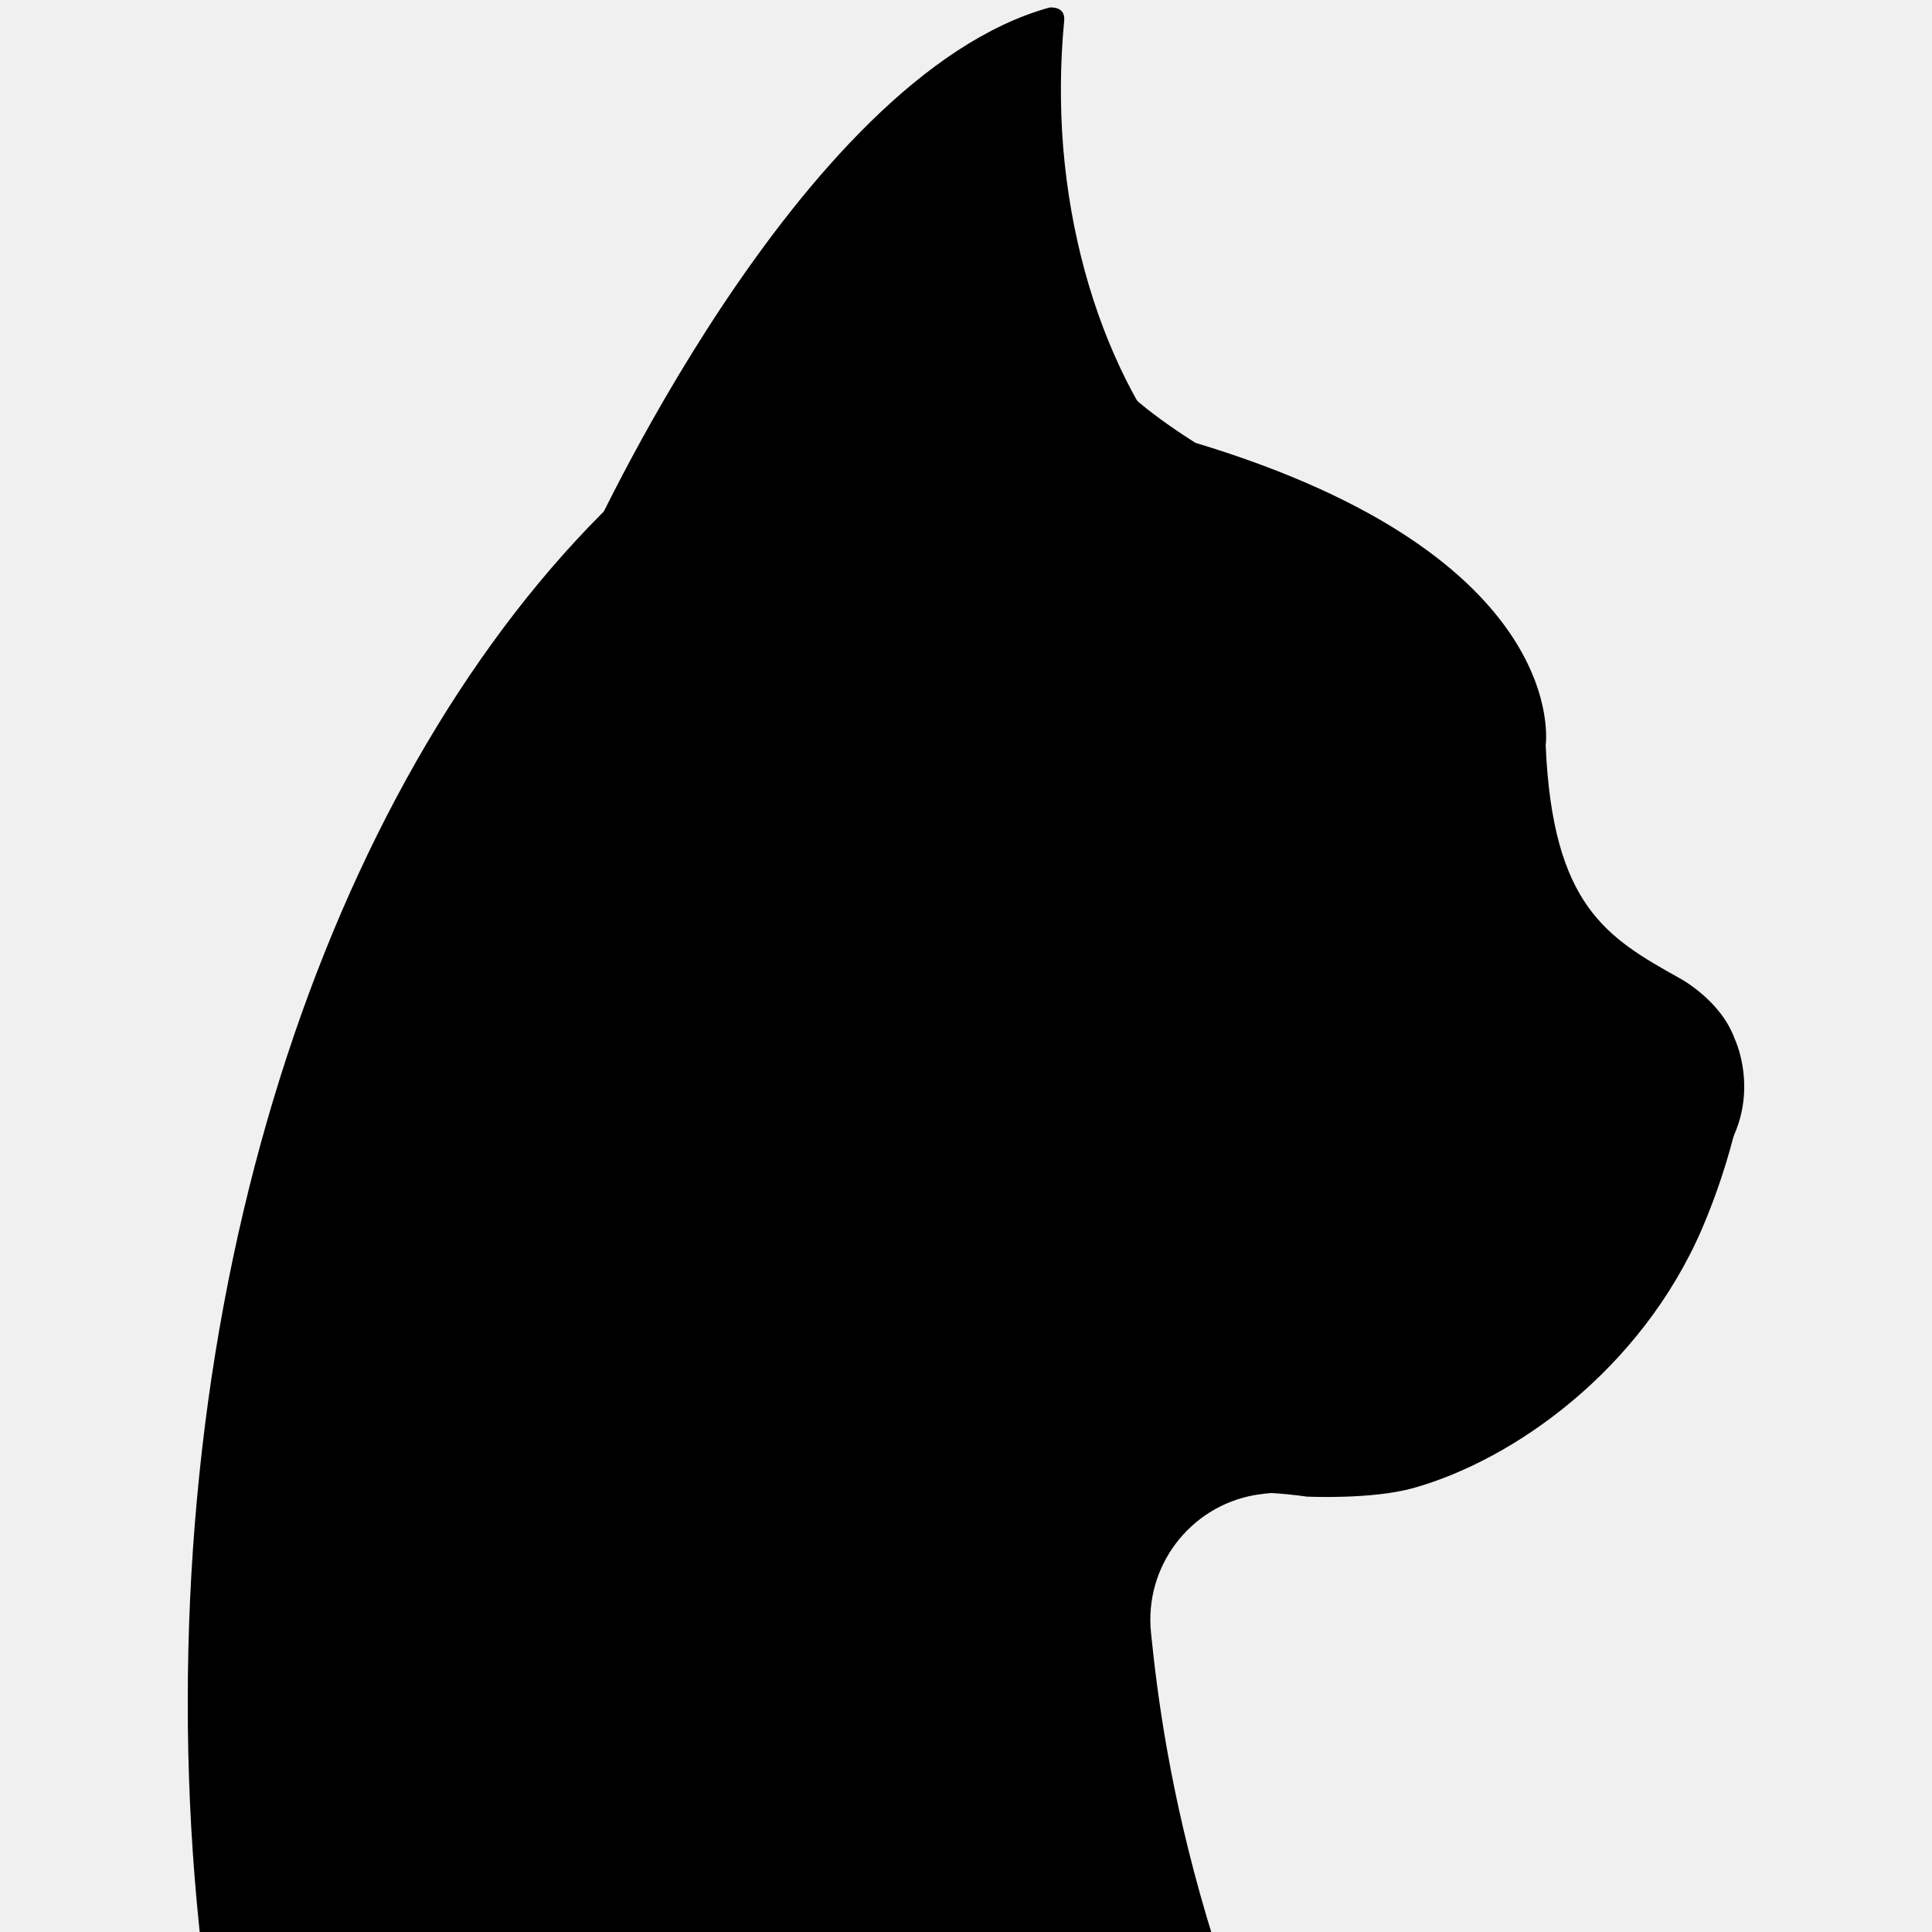
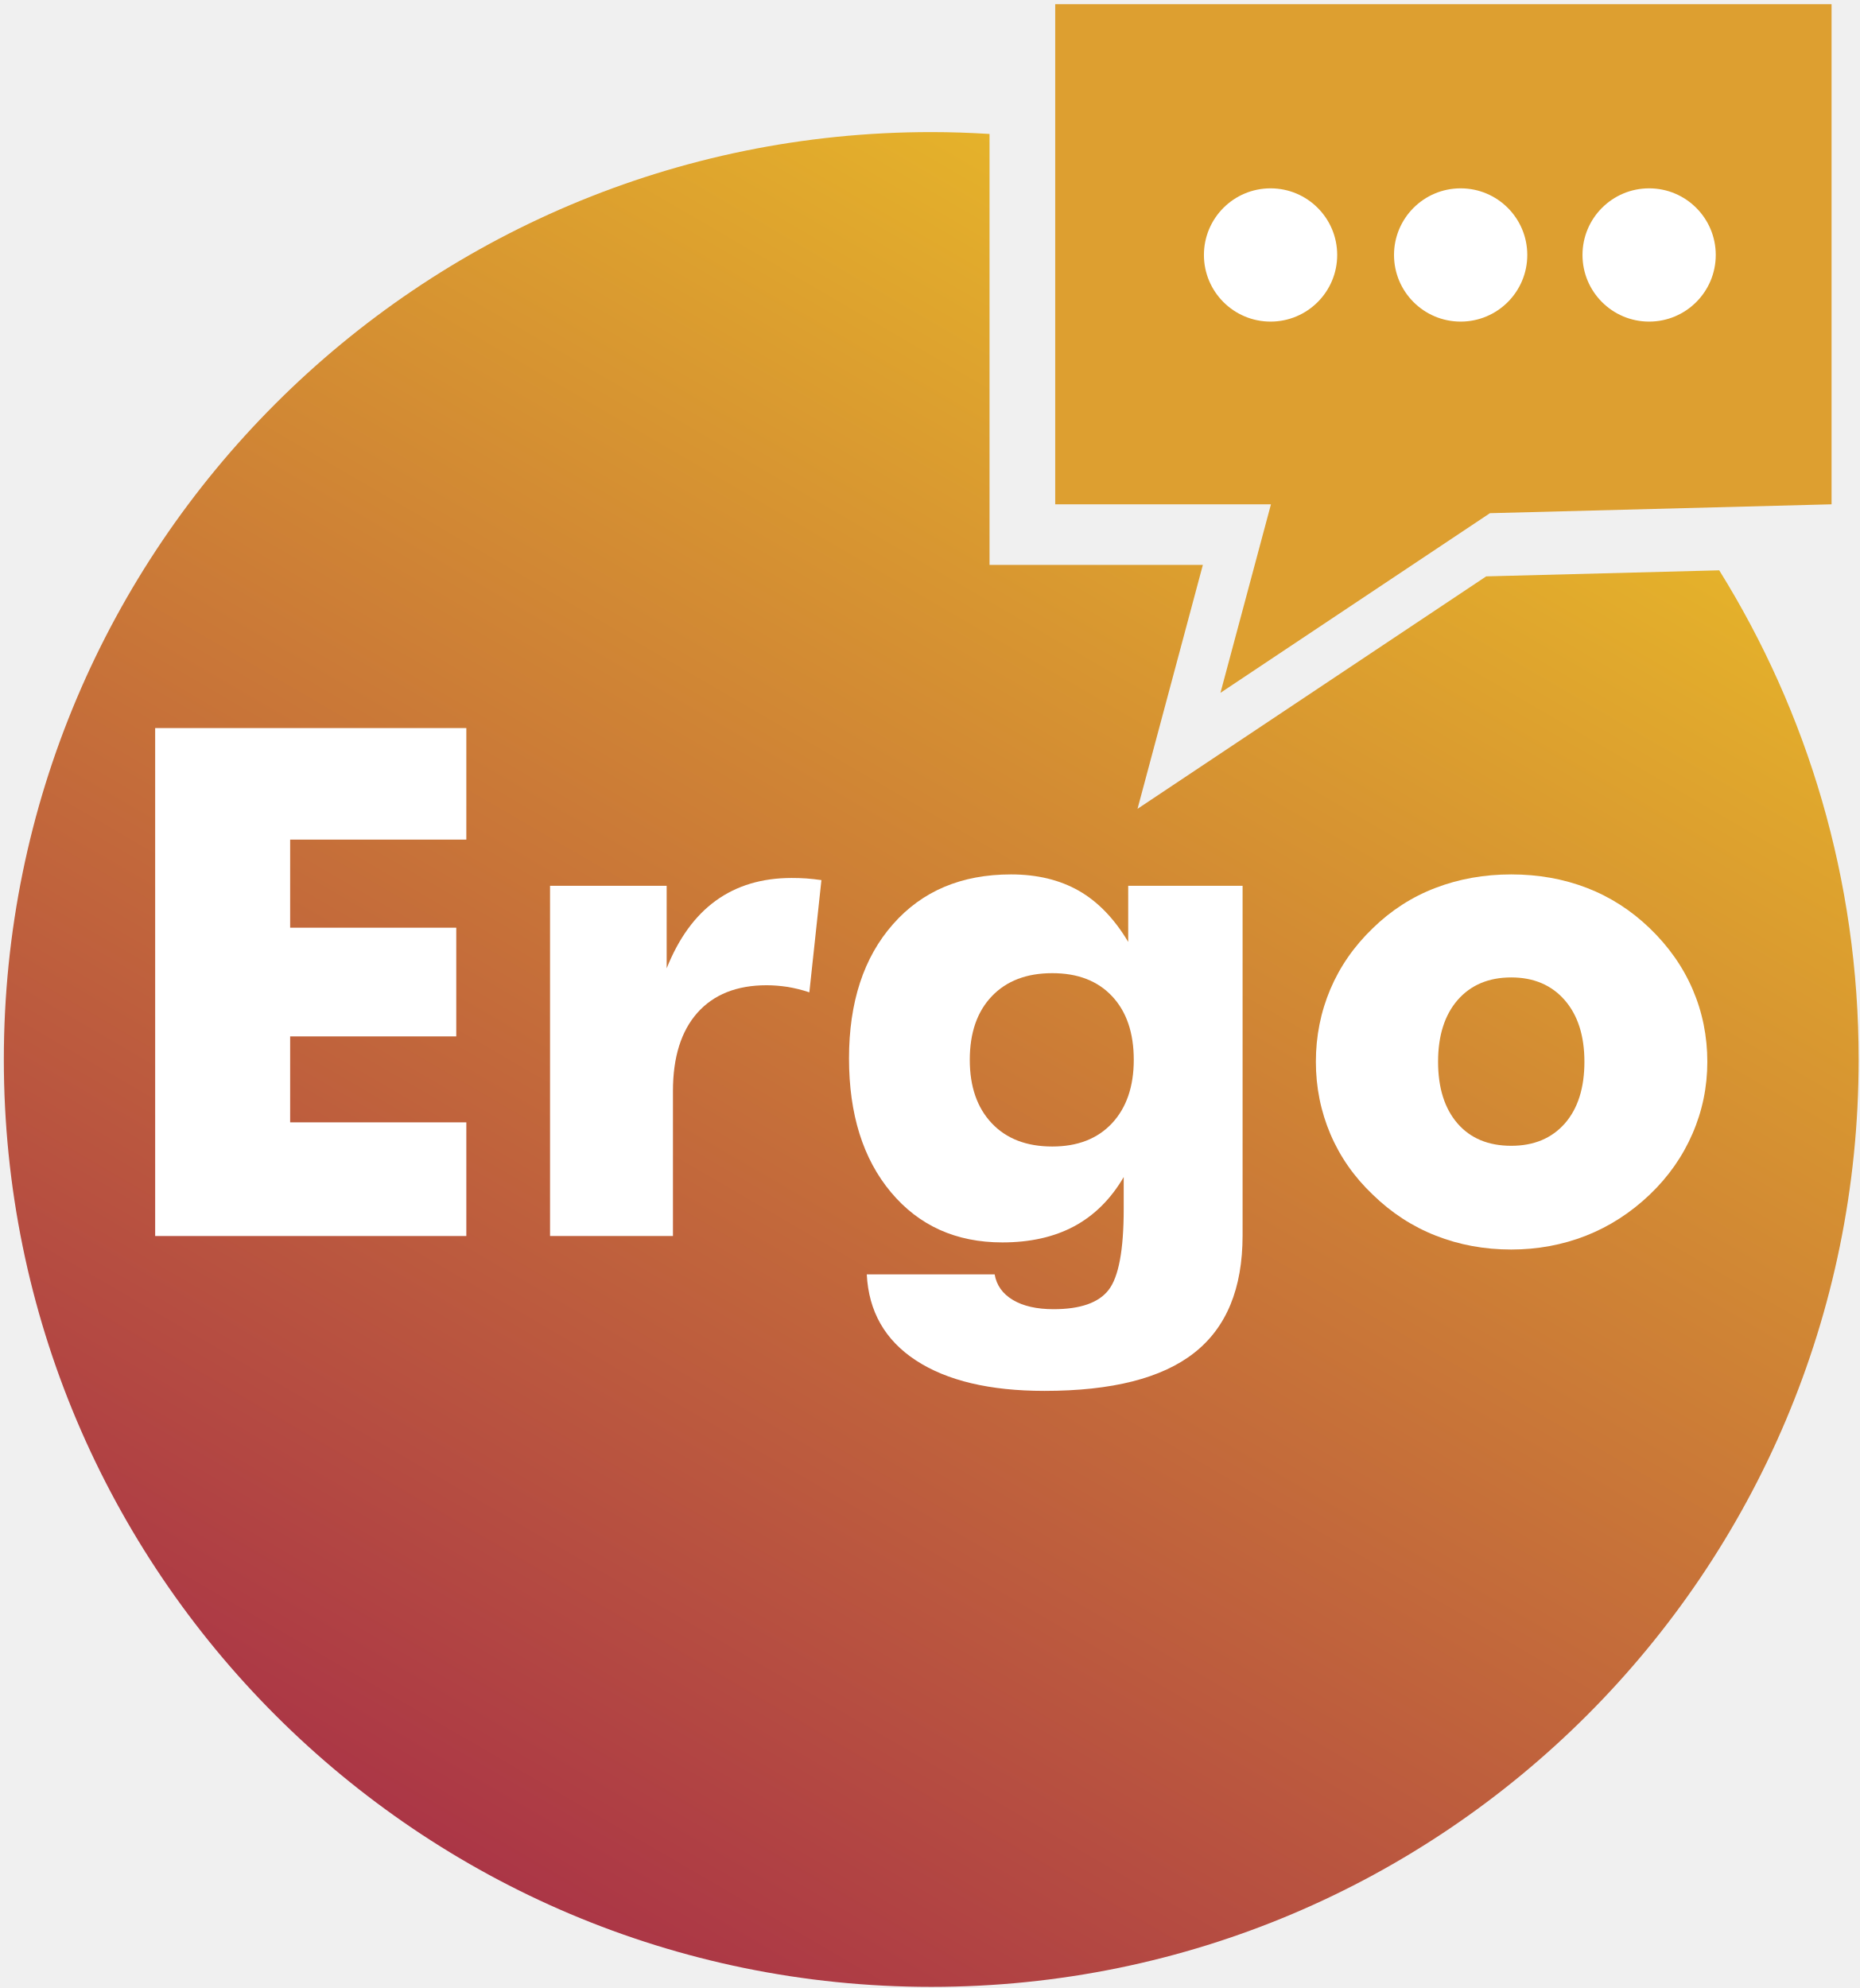
- <svg xmlns="http://www.w3.org/2000/svg" id="Logo" viewBox="0 0 256 256">
-   <path d="M145,180.17a287.84,287.84,0,0,0,4.86,53.06c5.74,30.52,16.3,57.77,30.3,79.58L43,310.76,29.74,278.54a287.84,287.84,0,0,1-4.86-53.06c0-73,26.6-136.16,65.36-166.83,16-12.65,34-19.77,53.15-19.77" />
-   <path d="M40.25,161.07l185.18-4.68c9.3-8.75,4.4-18.8,4.4-18.8-1.88-5.14-7.32-8-7.32-8-9.58-5.35-16.79-9.57-17.7-30.85,0,0,3.69-24.95-46.4-40.06,0,0-10.77-6.62-11.44-10.18" />
-   <path d="M77.51,73S105.67,10.2,139.06,1c0,0,2.14-.27,1.95,1.75a96,96,0,0,0-.13,16.81c1.91,22.93,11.92,42.1,24.91,50.72l-1.33,45.48" />
-   <path d="M148.63,226.24c-1.66-12.41-5-32.06,24.55-27.93,0,0,8.61.41,14.11-1.14,13.31-3.73,30.1-15.61,38.2-34.27a85.86,85.86,0,0,0,4.65-14.08H40.25" />
-   <path d="M117.42,318c23.76-69.5-4.53-98.95-4.53-98.95-23.34-31-3.18-51.53-3.18-51.53,27.65,33.31,66.58,30.24,66.89,30.45a36.45,36.45,0,0,0-10.28.12,16.78,16.78,0,0,0-13.8,18.31c1.61,15.93,6.56,52,34.54,97.32" />
+ <svg xmlns="http://www.w3.org/2000/svg" version="1.1" id="svg2" xml:space="preserve" width="541.333" height="578.667" viewBox="0 0 541.333 578.667">
+   <defs id="defs6">
+     <clipPath clipPathUnits="userSpaceOnUse" id="clipPath18">
+       <path d="m 2032.98,4051.65 c 42.74,0 85.15,-1.48 127.23,-4.1 v -940.76 h 465.72 l -142.65,-532.54 761.21,507.46 508.71,13.22 C 3946.07,2784.95 4057.58,2419.04 4057.58,2027.05 4057.58,908.887 3151.14,2.445 2032.98,2.445 914.809,2.445 8.371,908.887 8.371,2027.05 c 0,1118.16 906.438,2024.6 2024.609,2024.6 z" clip-rule="evenodd" id="path16" />
+     </clipPath>
+     <linearGradient x1="138.421" y1="51.744" x2="342.174" y2="401.666" gradientUnits="userSpaceOnUse" gradientTransform="matrix(10,0,0,10,-370,-240)" spreadMethod="pad" id="linearGradient24">
+       <stop style="stop-opacity:1;stop-color:#ab3646" offset="0" id="stop20" />
+       <stop style="stop-opacity:1;stop-color:#e8b929" offset="1" id="stop22" />
+     </linearGradient>
+   </defs>
+   <g id="g8" transform="matrix(1.333333,0,0,-1.333333,0,578.6667)">
+     <g id="g10" transform="scale(0.1)">
+       <g id="g12">
+         <g id="g14" clip-path="url(#clipPath18)">
+           <path d="m 2032.98,4051.65 c 42.74,0 85.15,-1.48 127.23,-4.1 v -940.76 h 465.72 l -142.65,-532.54 761.21,507.46 508.71,13.22 C 3946.07,2784.95 4057.58,2419.04 4057.58,2027.05 4057.58,908.887 3151.14,2.445 2032.98,2.445 914.809,2.445 8.371,908.887 8.371,2027.05 c 0,1118.16 906.438,2024.6 2024.609,2024.6" style="fill:url(#linearGradient24);fill-opacity:1;fill-rule:nonzero;stroke:none" id="path26" />
+         </g>
+       </g>
+       <path d="M 2303.62,3239.05 V 4330.89 H 3998.44 V 3239.05 l -745.81,-19.38 -588.3,-392.21 110.25,411.59 h -470.96" style="fill:#dd9f30;fill-opacity:1;fill-rule:nonzero;stroke:none" id="path28" />
+       <path d="m 2773.71,3928.84 c 80.33,0 145.47,-65.13 145.47,-145.46 0,-80.33 -65.14,-145.46 -145.47,-145.46 -80.32,0 -145.46,65.13 -145.46,145.46 0,80.33 65.14,145.46 145.46,145.46" style="fill:#ffffff;fill-opacity:1;fill-rule:evenodd;stroke:none" id="path30" />
+       <path d="m 3188.7,3928.84 c 80.34,0 145.46,-65.13 145.46,-145.46 0,-80.33 -65.12,-145.46 -145.46,-145.46 -80.33,0 -145.46,65.13 -145.46,145.46 0,80.33 65.13,145.46 145.46,145.46" style="fill:#ffffff;fill-opacity:1;fill-rule:evenodd;stroke:none" id="path32" />
+       <path d="m 3600.15,3928.84 c 80.33,0 145.46,-65.13 145.46,-145.46 0,-80.33 -65.13,-145.46 -145.46,-145.46 -80.33,0 -145.46,65.13 -145.46,145.46 0,80.33 65.13,145.46 145.46,145.46" style="fill:#ffffff;fill-opacity:1;fill-rule:evenodd;stroke:none" id="path34" />
+       <path d="M 338.734,1641.65 V 2750.54 H 1018.03 V 2507.05 H 633.406 V 2314.74 H 996.059 V 2077.45 H 633.406 V 1889.79 H 1018.03 V 1641.65 H 338.734" style="fill:#ffffff;fill-opacity:1;fill-rule:nonzero;stroke:none" id="path36" />
+       <path d="m 1200.78,1641.65 v 764.59 h 254.6 v -180.16 c 26.37,65.91 62.04,115.03 107.53,147.85 45.5,32.83 100.55,49.37 165.18,49.37 10.59,0 21.45,-0.26 32.3,-1.03 10.86,-0.77 21.72,-2.07 32.83,-3.62 l -26.36,-245.04 c -16.03,5.43 -32.05,9.3 -47.56,11.89 -15.77,2.32 -30.76,3.62 -45.5,3.62 -65.39,0 -115.8,-20.16 -151.47,-60.23 -35.41,-40.07 -53.24,-96.93 -53.24,-170.6 v -316.64 h -268.31" style="fill:#ffffff;fill-opacity:1;fill-rule:nonzero;stroke:none" id="path38" />
+       <path d="m 2475.1,2026.27 c 0,58.94 -15.76,105.21 -47.3,138.81 -31.53,33.6 -74.96,50.4 -130.53,50.4 -56.09,0 -100.04,-16.8 -132.09,-50.4 -32.05,-33.6 -48.07,-79.87 -48.07,-138.81 0,-58.41 16.02,-104.68 48.07,-138.54 32.05,-33.87 76,-50.67 132.09,-50.67 55.05,0 98.48,16.8 130.27,50.67 31.53,33.86 47.56,80.13 47.56,138.54 z m 237.55,379.97 v -763.3 c 0,-115.8 -35.16,-201.1 -105.72,-256.41 -70.31,-55.32 -179.39,-82.98 -326.72,-82.98 -119.42,0 -212.73,22.23 -280.46,66.43 -67.72,44.2 -103.39,107.02 -107.53,187.92 h 279.16 c 4.14,-23.78 17.32,-42.39 39.81,-55.83 22.49,-13.44 52.22,-20.16 88.92,-20.16 58.16,0 98.22,13.95 119.94,41.87 21.97,28.18 33.08,86.85 33.08,176.81 v 69.79 c -28.17,-48.09 -64.36,-84.01 -108.3,-107.54 -43.94,-23.52 -96.16,-35.15 -156.64,-35.15 -101.07,0 -181.98,36.45 -243.24,109.6 -61,72.89 -91.5,170.34 -91.5,292.09 0,122.78 32.05,220.48 95.9,292.86 63.84,72.63 149.66,108.82 257.7,108.82 57.13,0 106.24,-11.89 148.12,-35.67 41.61,-23.78 77.54,-61 107.78,-111.67 v 122.52 h 249.7" style="fill:#ffffff;fill-opacity:1;fill-rule:nonzero;stroke:none" id="path40" />
+       <path d="m 3458.89,2022.14 c 0,56.86 -14.48,101.84 -43.17,134.66 -28.69,32.83 -67.72,49.38 -116.58,49.38 -49.36,0 -88.39,-16.55 -117.09,-49.38 -28.43,-32.82 -42.64,-77.8 -42.64,-134.66 0,-57.13 14.21,-102.1 42.38,-134.67 28.18,-32.57 67.47,-48.86 117.35,-48.86 49.38,0 88.41,16.29 117.1,48.86 28.43,32.57 42.65,77.54 42.65,134.67 z m 268.31,0 c 0,-55.06 -10.86,-107.53 -32.31,-156.9 -21.46,-49.63 -52.48,-94.09 -93.58,-133.38 -41.35,-39.29 -87.62,-69.27 -138.8,-89.43 -51.44,-20.17 -105.72,-30.25 -163.37,-30.25 -58.67,0 -113.47,10.08 -164.65,30.25 -51.44,20.16 -97.19,50.14 -137.51,89.43 -40.58,38.52 -71.34,82.46 -92.54,132.09 -21.19,49.88 -31.79,102.61 -31.79,158.19 0,55.83 10.6,108.56 31.53,158.19 20.94,49.37 51.7,93.83 92.8,133.38 39.81,38.77 85.3,68.24 136.73,87.88 51.19,19.64 106.24,29.47 165.43,29.47 59.2,0 114.25,-9.83 165.18,-29.47 50.92,-19.64 96.67,-49.11 136.99,-87.88 41.62,-40.07 72.9,-84.79 94.09,-134.16 21.2,-49.37 31.8,-102.1 31.8,-157.41" style="fill:#ffffff;fill-opacity:1;fill-rule:nonzero;stroke:none" id="path42" />
+     </g>
+   </g>
</svg>
